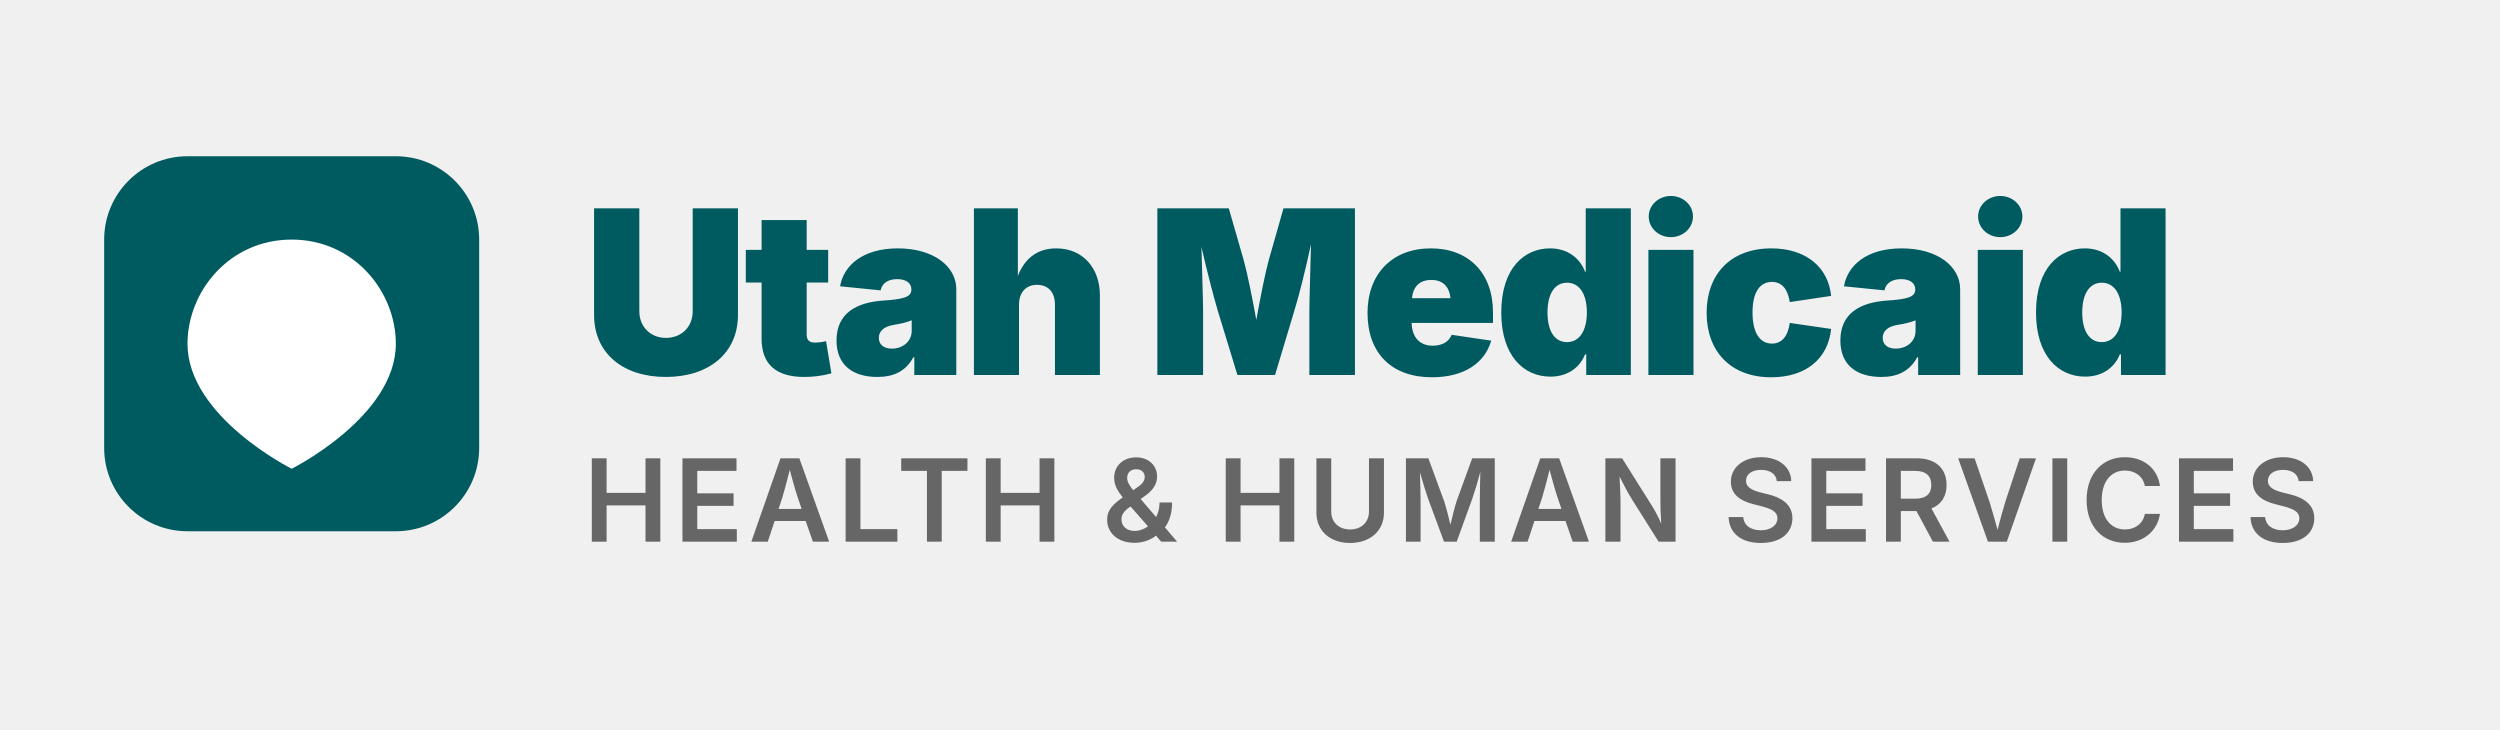
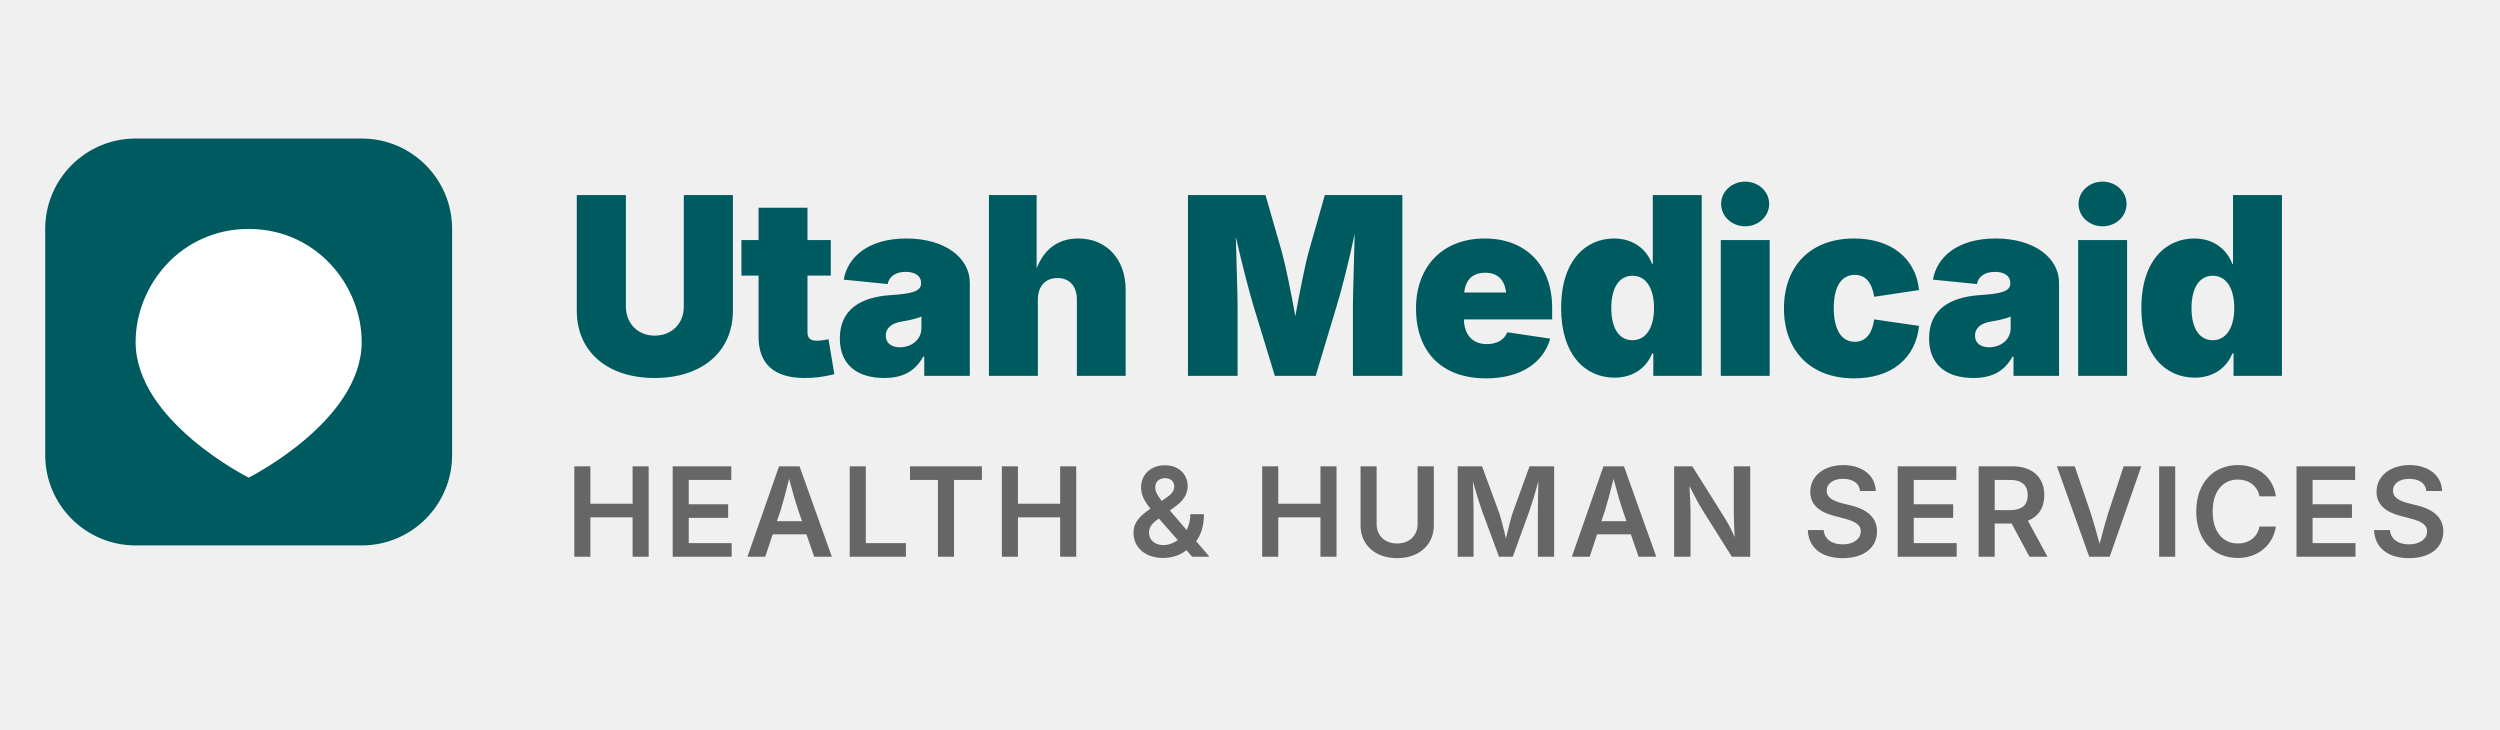
- <svg xmlns="http://www.w3.org/2000/svg" viewBox="0 0 240 70" width="240" height="70">
+ <svg xmlns="http://www.w3.org/2000/svg" viewBox="6 11 221.188 48" width="240" height="70">
  <g transform="translate(10, 15)">
    <rect x="0" y="0" width="36" height="36" rx="8" fill="#005B60" />
    <path d="M 18 8 C 12 8 8 13 8 18 C 8 25 18 30 18 30 C 18 30 28 25 28 18 C 28 13 24 8 18 8 Z" fill="#ffffff" />
  </g>
  <text x="56" y="36" font-family="'Inter', Arial, sans-serif" font-weight="900" font-size="22" fill="#005B60" letter-spacing="-0.5">Utah Medicaid</text>
  <text x="56" y="52" font-family="'Inter', Arial, sans-serif" font-weight="600" font-size="11" fill="#666666" letter-spacing="0.5">HEALTH &amp; HUMAN SERVICES</text>
</svg>
